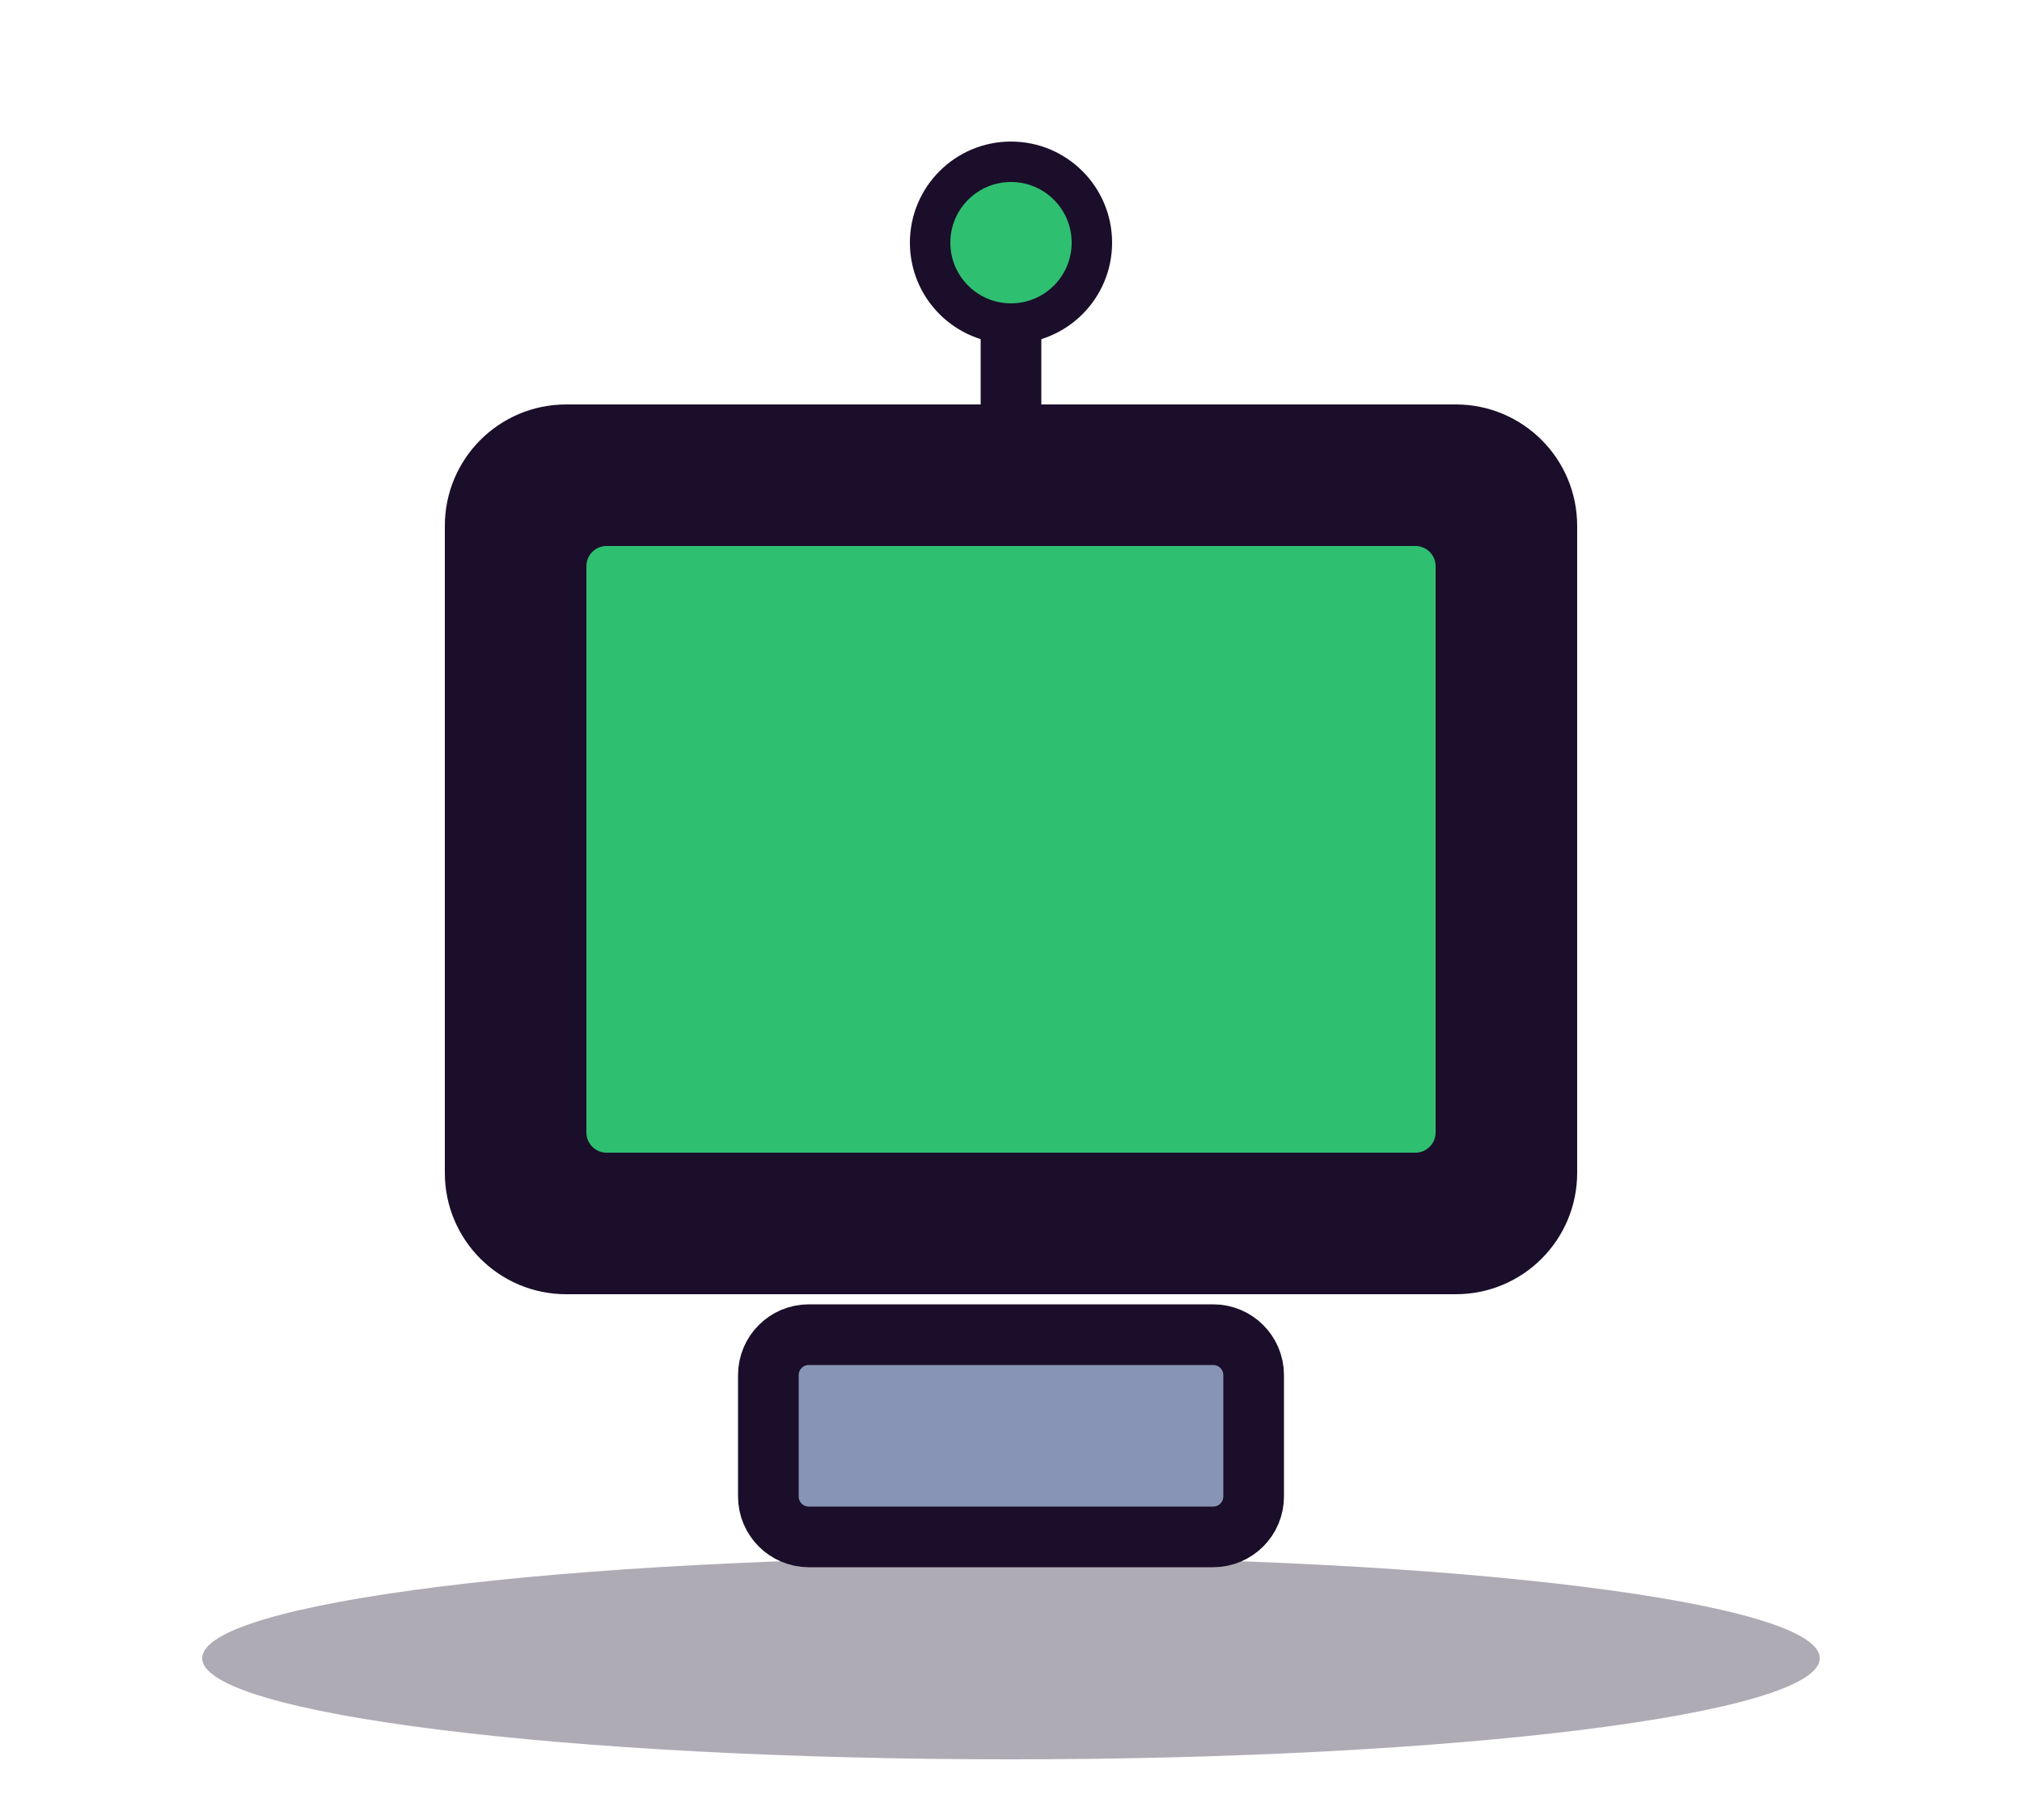
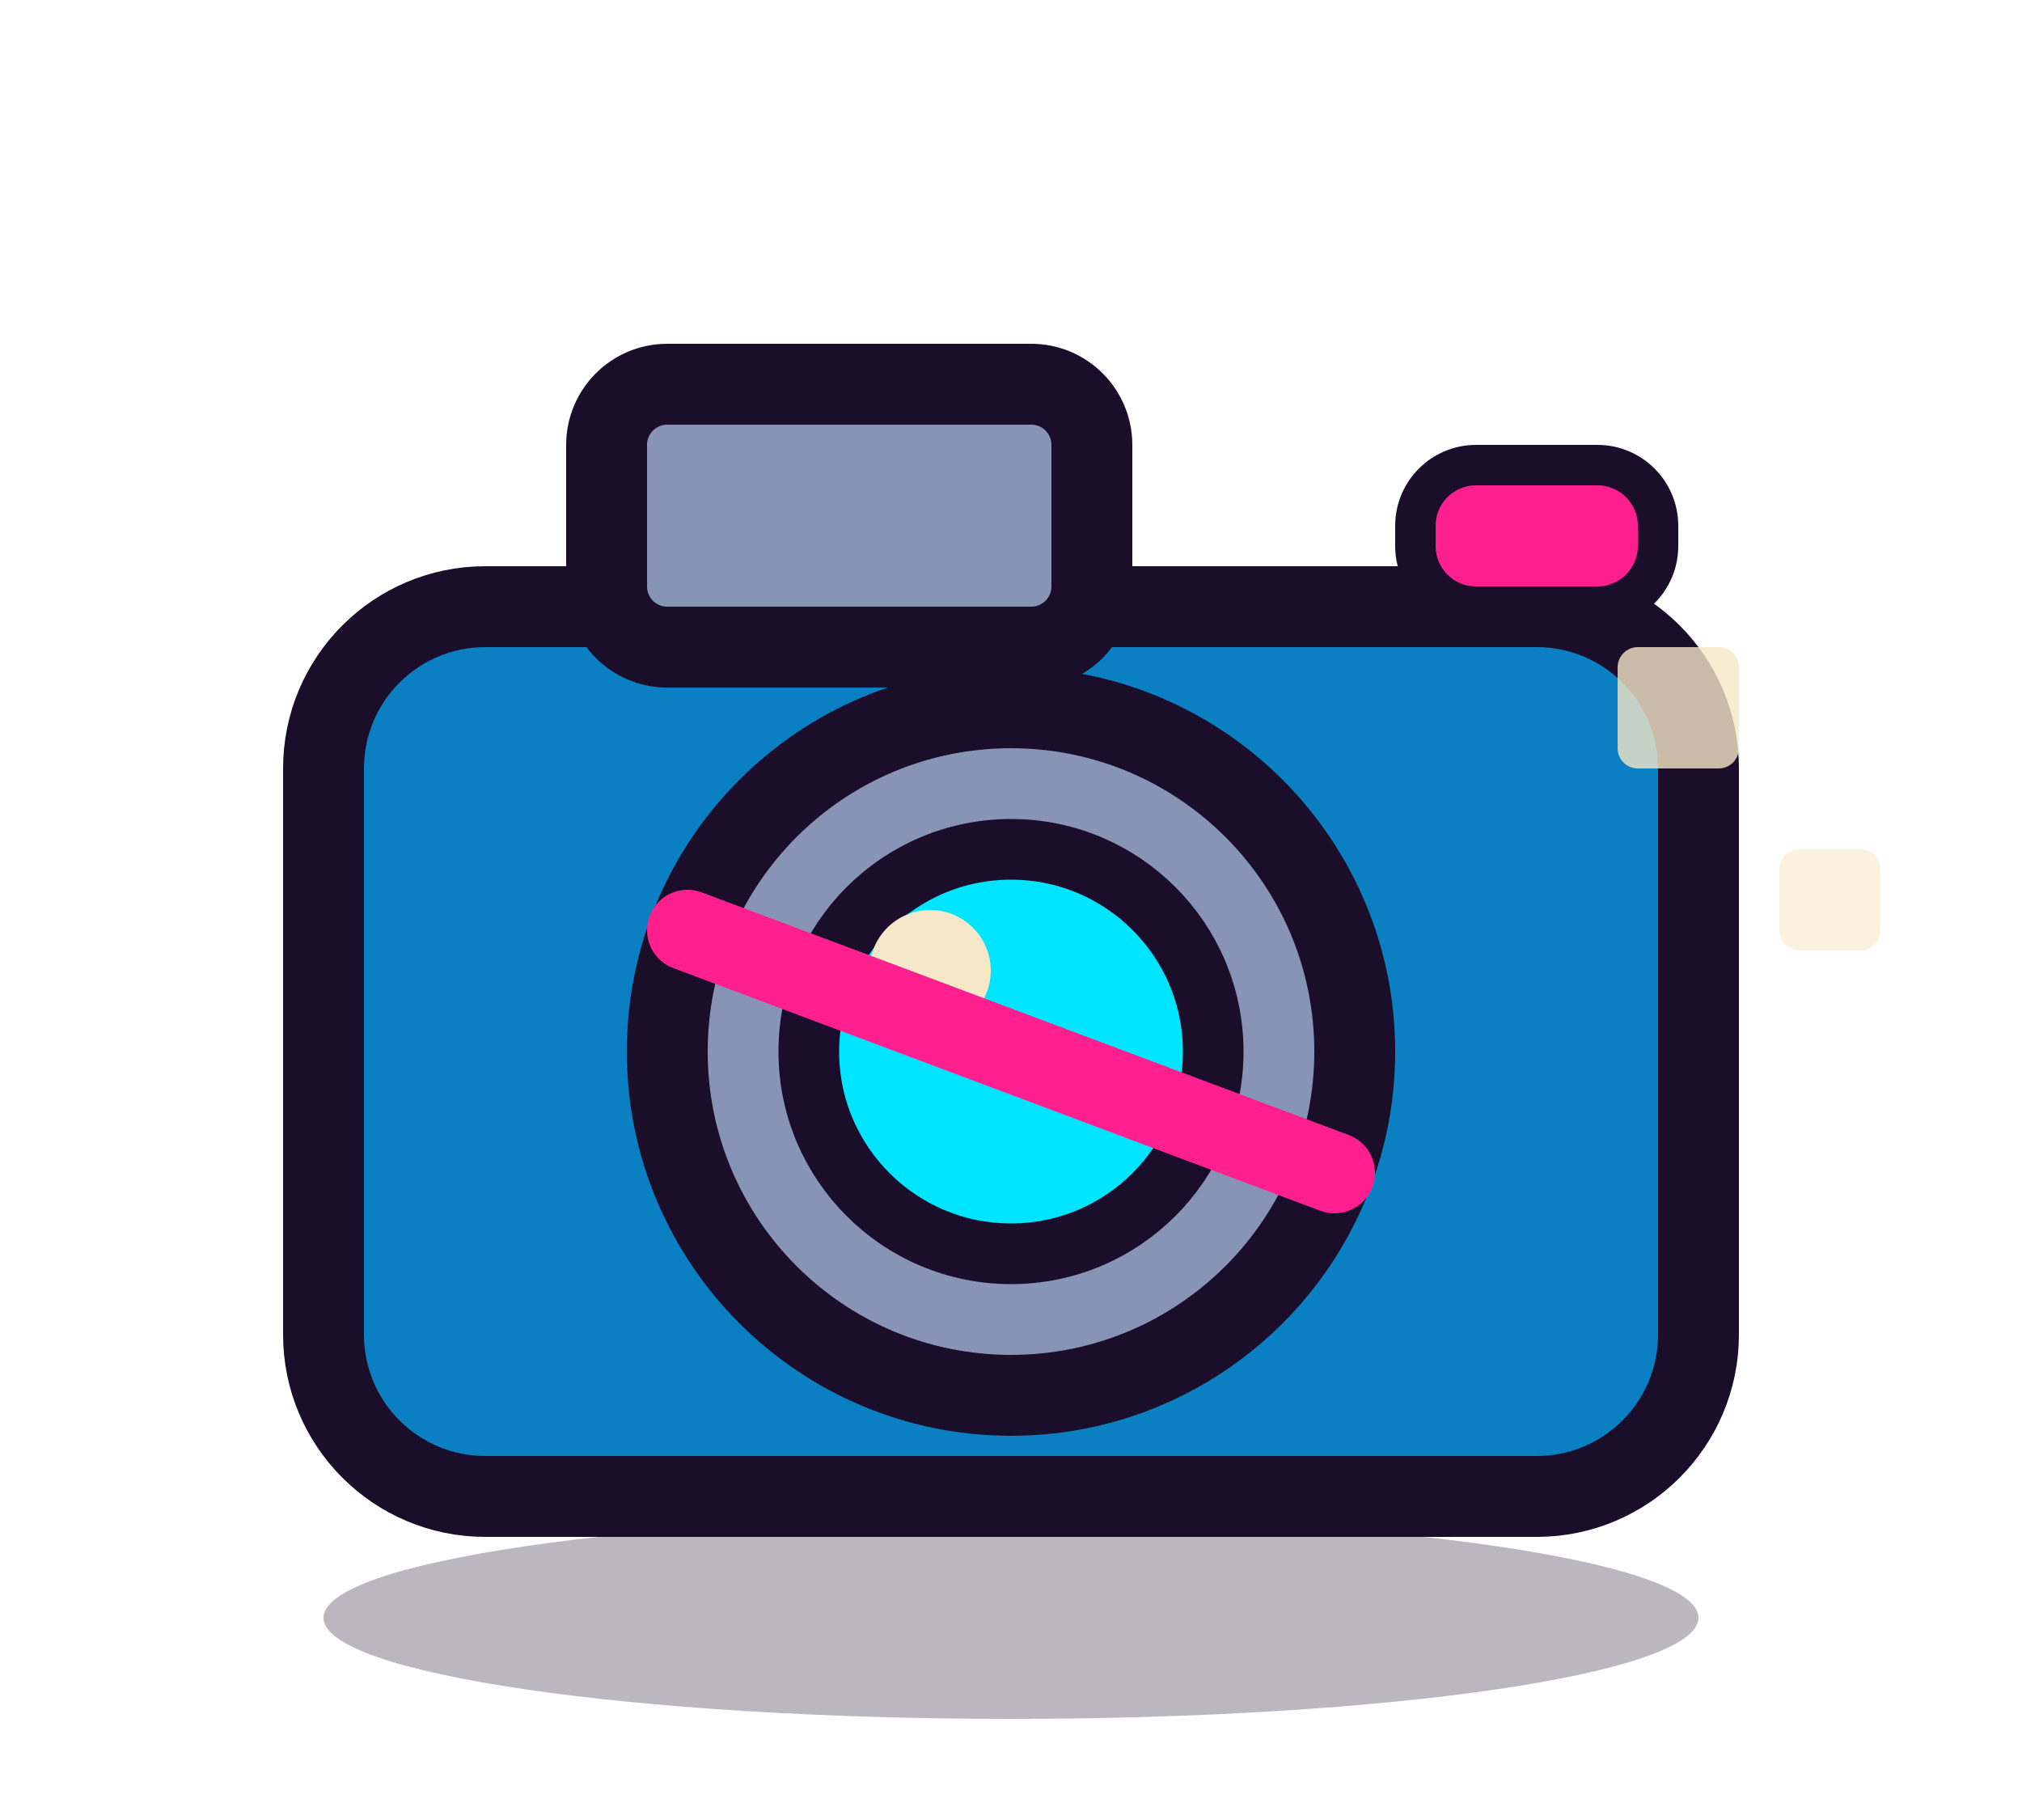
<svg xmlns="http://www.w3.org/2000/svg" width="100" height="90" viewBox="0 0 100 90">
-   <ellipse cx="50" cy="82" rx="40" ry="5" fill="#1B0E2A" opacity="0.35" />
-   <rect x="24" y="22" width="52" height="40" rx="4" fill="#1B0E2A" stroke="#1B0E2A" stroke-width="4" />
-   <rect x="28" y="26" width="44" height="32" rx="2" fill="#2FBF71" stroke="#1B0E2A" stroke-width="2" />
-   <line x1="50" y1="22" x2="50" y2="14" stroke="#1B0E2A" stroke-width="3" stroke-linecap="round" />
-   <circle cx="50" cy="12" r="4" fill="#2FBF71" stroke="#1B0E2A" stroke-width="2" />
-   <rect x="38" y="66" width="24" height="10" rx="2" fill="#8894B5" stroke="#1B0E2A" stroke-width="3" />
+   <ellipse cx="50" cy="80" rx="34" ry="5" fill="#1B0E2A" opacity="0.3" />
+   <rect x="16" y="30" width="68" height="44" rx="8" fill="#0A7FC2" stroke="#1B0E2A" stroke-width="4" />
+   <rect x="30" y="19" width="24" height="13" rx="3" fill="#8894B5" stroke="#1B0E2A" stroke-width="4" />
+   <rect x="70" y="23" width="12" height="7" rx="3" fill="#FF1F8F" stroke="#1B0E2A" stroke-width="2" />
+   <circle cx="50" cy="52" r="17" fill="#8894B5" stroke="#1B0E2A" stroke-width="4" />
+   <circle cx="50" cy="52" r="10" fill="#00E5FF" stroke="#1B0E2A" stroke-width="3" />
+   <circle cx="46" cy="48" r="3" fill="#F6E7C8" />
+   <path d="M34 46 L66 58" stroke="#FF1F8F" stroke-width="4" stroke-linecap="round" />
+   <rect x="80" y="32" width="6" height="6" rx="1" fill="#F6E7C8" opacity="0.8" />
+   <rect x="88" y="42" width="5" height="5" rx="1" fill="#F6E7C8" opacity="0.6" />
</svg>
